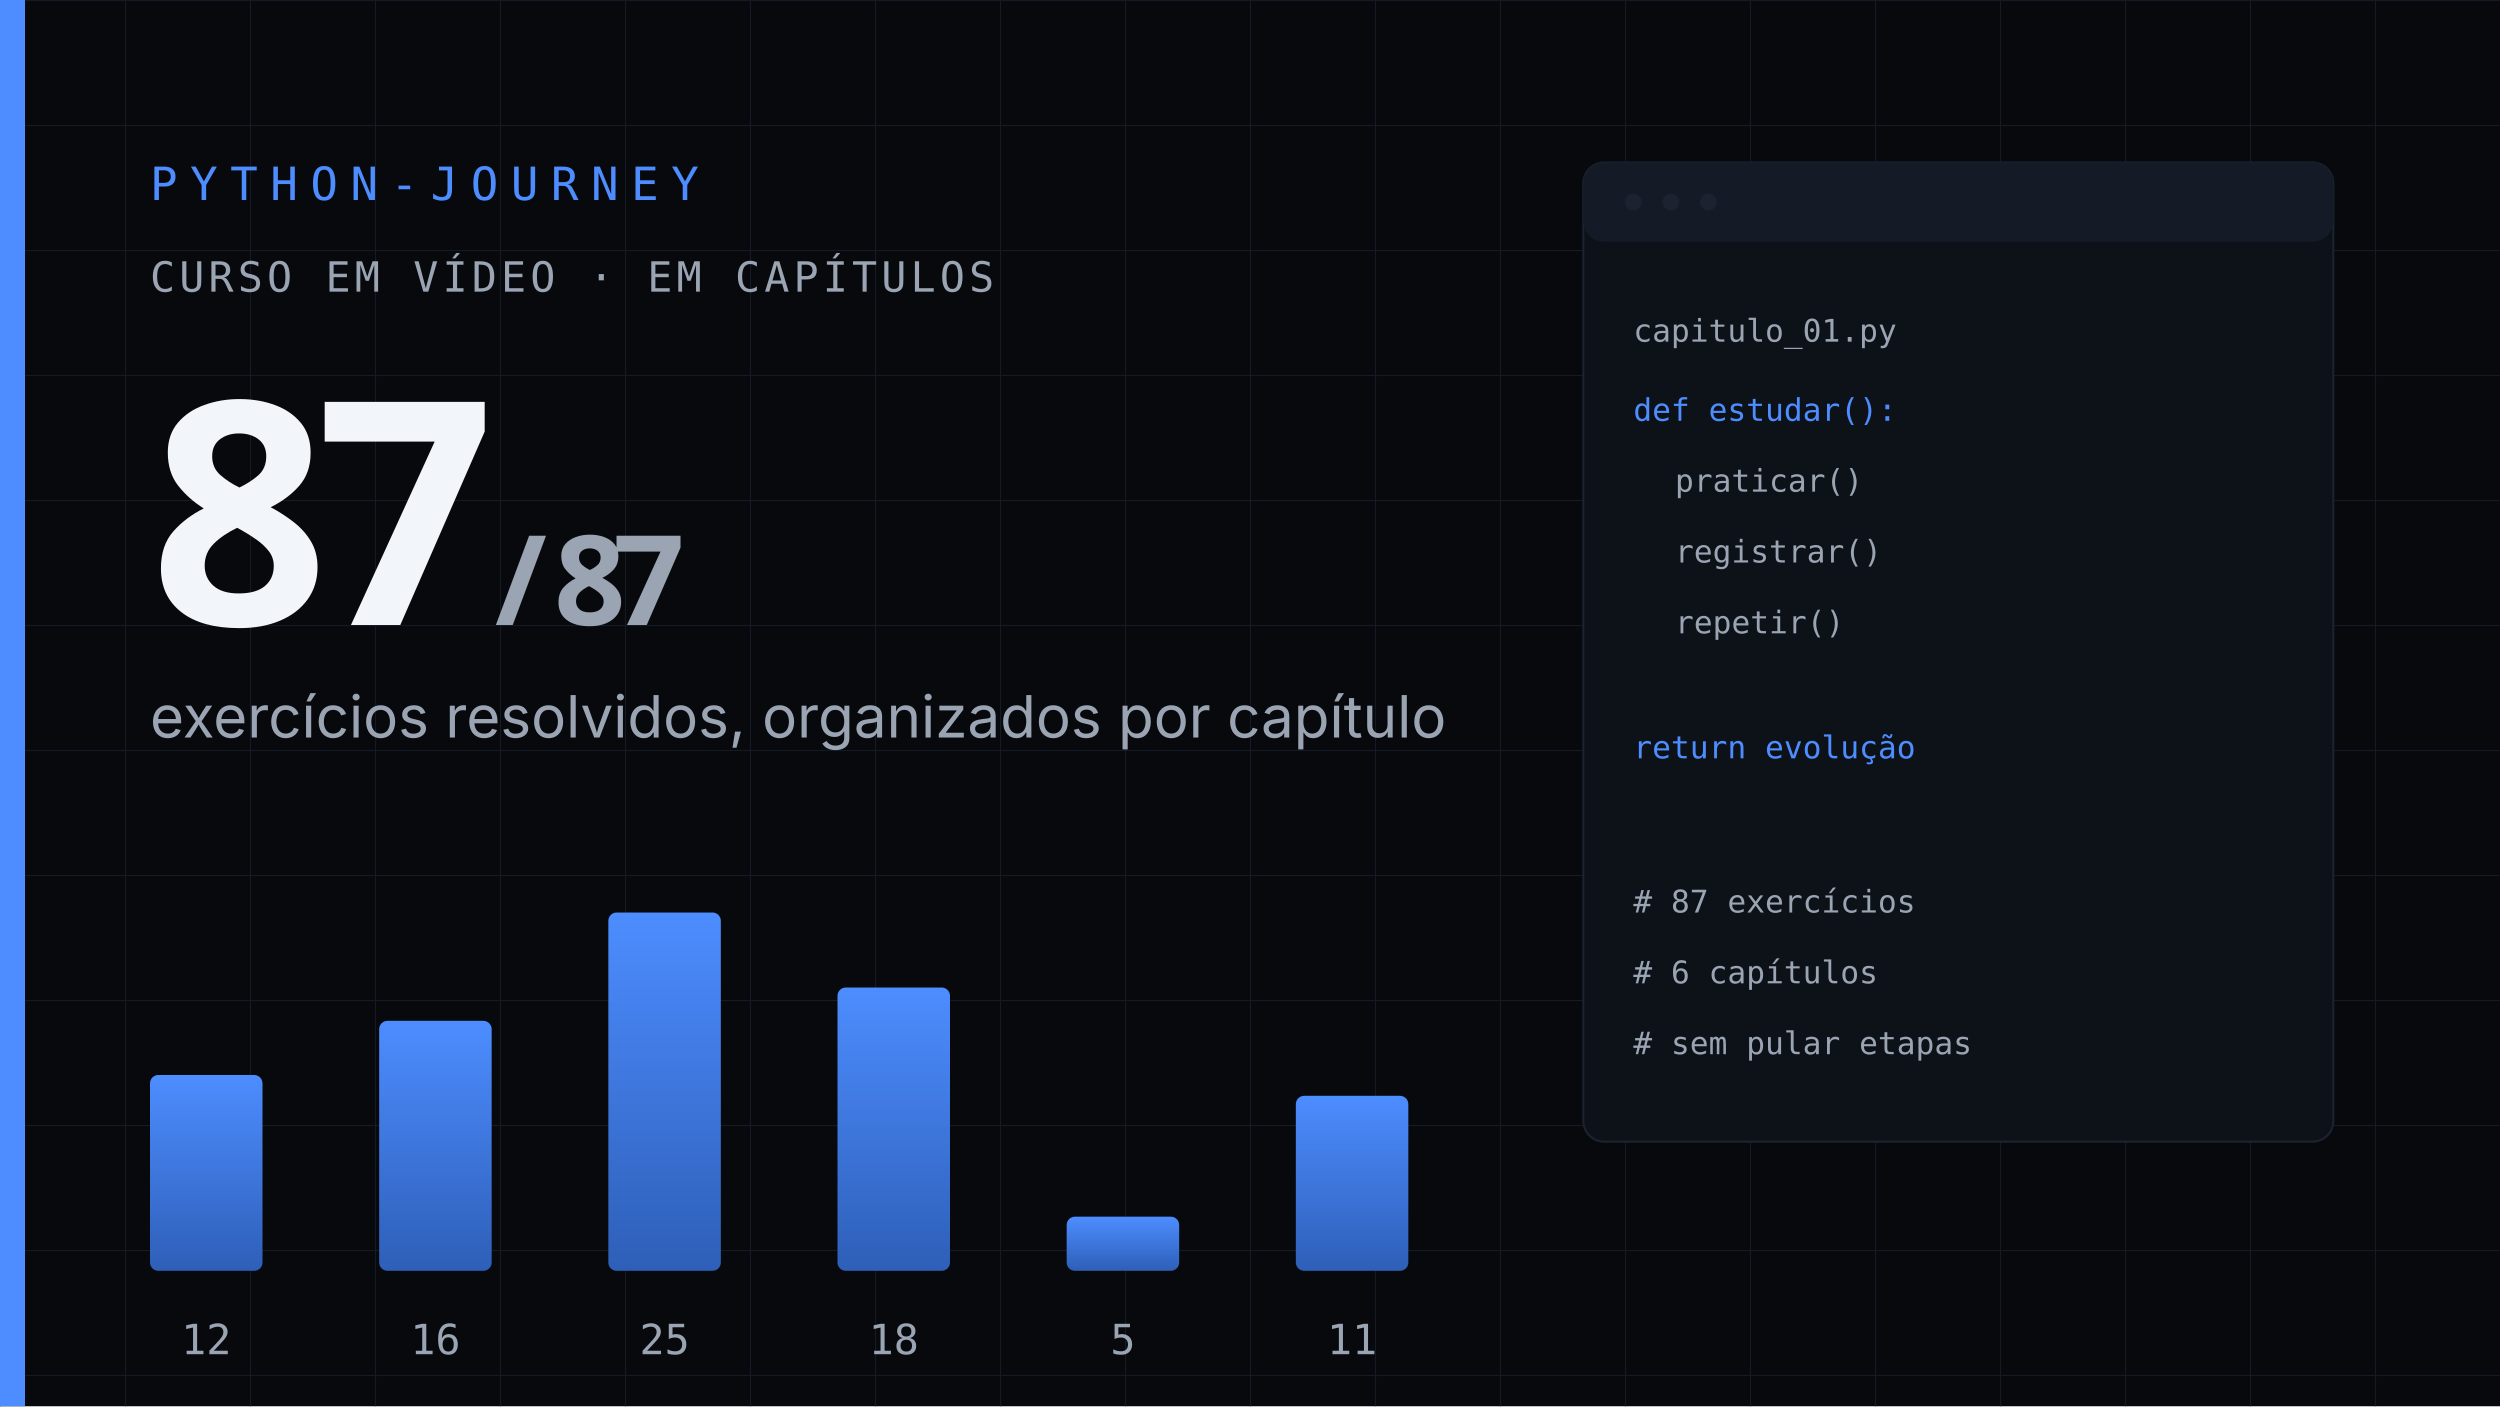
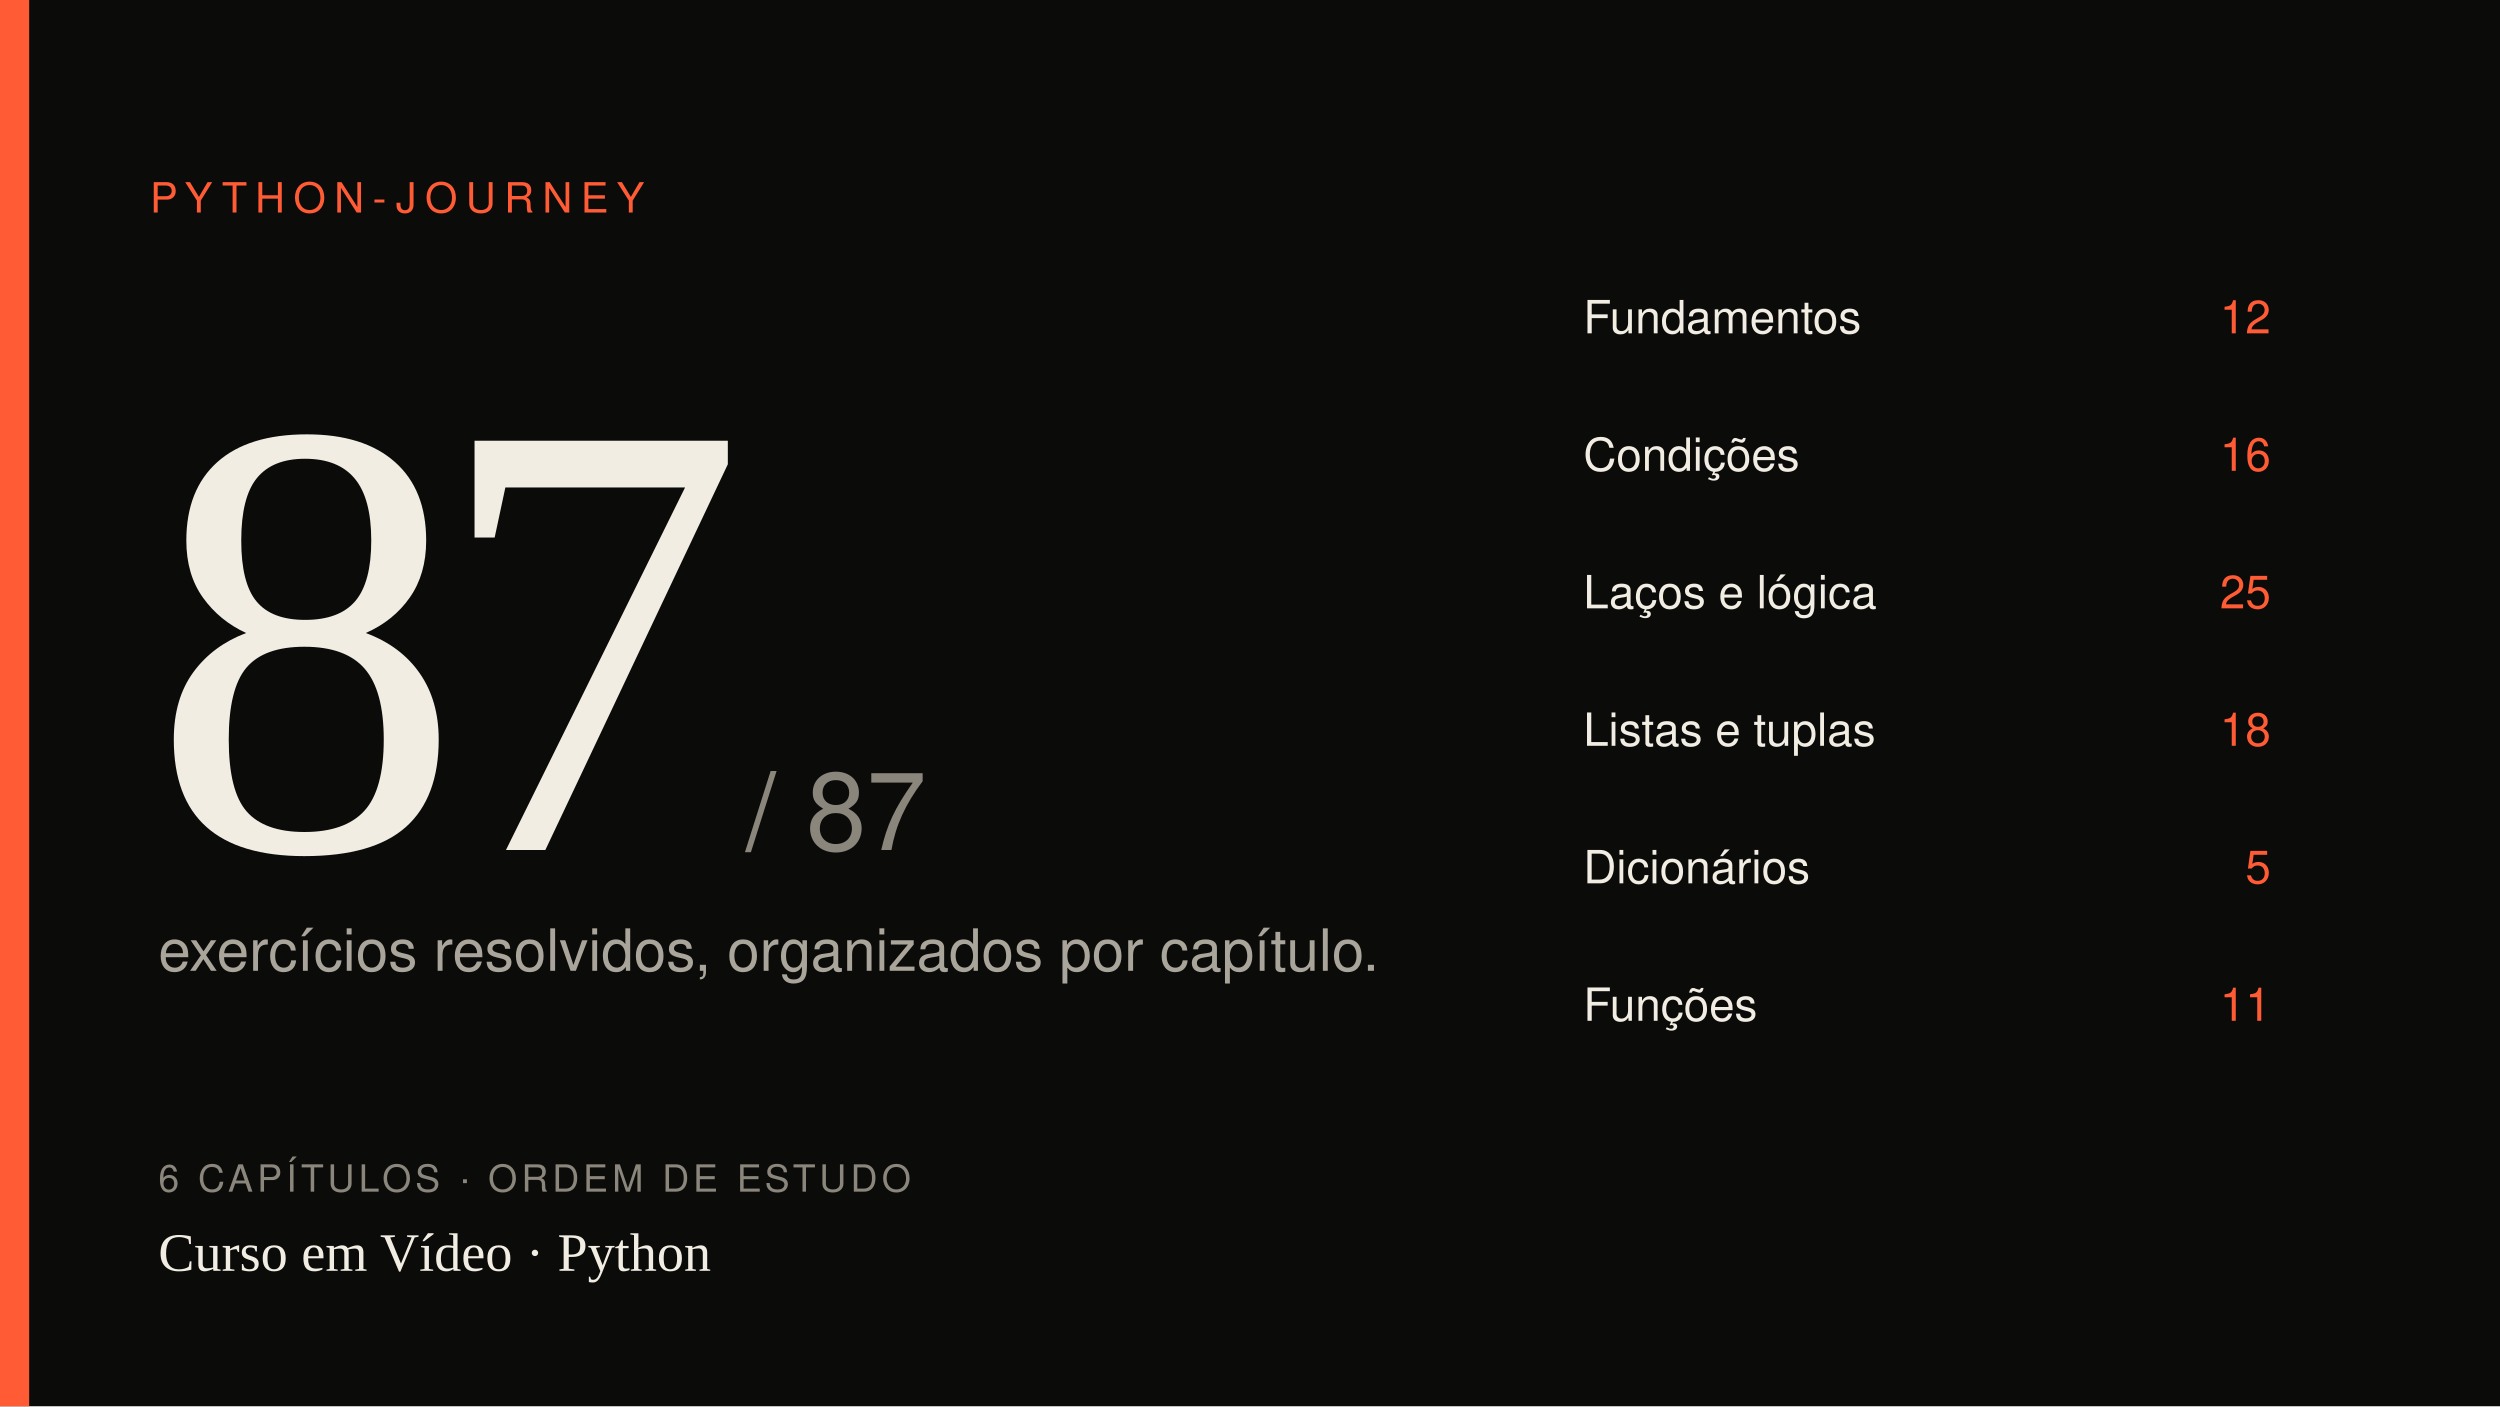
<svg xmlns="http://www.w3.org/2000/svg" viewBox="0 0 1200 675" role="img" aria-label="Python-Journey: 87 de 87 exercícios em 6 capítulos">
-   <defs>
-     <linearGradient id="bar" x1="0" y1="1" x2="0" y2="0">
-       <stop offset="0" stop-color="#2E5FB8" />
-       <stop offset="1" stop-color="#4D8DFF" />
-     </linearGradient>
-     <pattern id="grid" width="60" height="60" patternUnits="userSpaceOnUse">
-       <path d="M 60 0 L 0 0 0 60" fill="none" stroke="#151B26" stroke-width="1" />
-     </pattern>
-   </defs>
-   <rect width="1200" height="675" fill="#07090D" />
-   <rect width="1200" height="675" fill="url(#grid)" />
-   <rect x="0" y="0" width="12" height="675" fill="#4D8DFF" />
-   <g font-family="'JetBrains Mono','SFMono-Regular',monospace" fill="#9AA4B2">
-     <text x="72" y="96" font-size="22" letter-spacing="6" fill="#4D8DFF">PYTHON-JOURNEY</text>
-     <text x="72" y="140" font-size="20" letter-spacing="2">CURSO EM VÍDEO · EM CAPÍTULOS</text>
-   </g>
-   <text x="72" y="300" font-family="'Sora','Segoe UI',sans-serif" font-size="150" font-weight="800" fill="#F2F5FA" letter-spacing="-6">87<tspan font-size="60" fill="#9AA4B2"> / 87</tspan>
+   <rect width="1200" height="675" fill="#0b0b0a" />
+   <rect x="0" y="0" width="14" height="675" fill="#ff5c35" />
+   <text x="72" y="102" font-family="Helvetica, Arial, sans-serif" font-size="20" letter-spacing="4" fill="#ff5c35">PYTHON-JOURNEY</text>
+   <text x="72" y="408" font-family="Georgia, 'Times New Roman', serif" font-size="300" fill="#f2ede3" letter-spacing="-14">87<tspan font-family="Helvetica, Arial, sans-serif" font-size="52" fill="#8b867c" letter-spacing="0"> / 87</tspan>
  </text>
-   <text x="72" y="354" font-family="'Inter','Segoe UI',sans-serif" font-size="28" fill="#9AA4B2">exercícios resolvidos, organizados por capítulo</text>
-   <g transform="translate(72 438)">
-     <g fill="url(#bar)">
-       <rect x="0" y="78" width="54" height="94" rx="4" />
-       <rect x="110" y="52" width="54" height="120" rx="4" />
-       <rect x="220" y="0" width="54" height="172" rx="4" />
-       <rect x="330" y="36" width="54" height="136" rx="4" />
-       <rect x="440" y="146" width="54" height="26" rx="4" />
-       <rect x="550" y="88" width="54" height="84" rx="4" />
-     </g>
-     <g font-family="'JetBrains Mono',monospace" font-size="20" fill="#9AA4B2" text-anchor="middle">
-       <text x="27" y="212">12</text>
-       <text x="137" y="212">16</text>
-       <text x="247" y="212">25</text>
-       <text x="357" y="212">18</text>
-       <text x="467" y="212">5</text>
-       <text x="577" y="212">11</text>
-     </g>
-   </g>
-   <g transform="translate(760 78)">
-     <rect width="360" height="470" rx="10" fill="#0D1118" stroke="#1B2230" />
-     <rect x="0" y="0" width="360" height="38" rx="10" fill="#151B26" />
-     <circle cx="24" cy="19" r="4" fill="#1B2230" />
-     <circle cx="42" cy="19" r="4" fill="#1B2230" />
-     <circle cx="60" cy="19" r="4" fill="#1B2230" />
-     <g font-family="'JetBrains Mono',monospace" font-size="15" fill="#9AA4B2">
-       <text x="24" y="86">capitulo_01.py</text>
-       <text x="24" y="124" fill="#4D8DFF">def estudar():</text>
-       <text x="44" y="158">praticar()</text>
-       <text x="44" y="192">registrar()</text>
-       <text x="44" y="226">repetir()</text>
-       <text x="24" y="286" fill="#4D8DFF">return evolução</text>
-       <text x="24" y="360" fill="#9AA4B2"># 87 exercícios</text>
-       <text x="24" y="394" fill="#9AA4B2"># 6 capítulos</text>
-       <text x="24" y="428" fill="#9AA4B2"># sem pular etapas</text>
-     </g>
+   <text x="76" y="466" font-family="Helvetica, Arial, sans-serif" font-size="28" fill="#aaa59b">exercícios resolvidos, organizados por capítulo.</text>
+   <text x="76" y="572" font-family="Helvetica, Arial, sans-serif" font-size="18" letter-spacing="2" fill="#8b867c">6 CAPÍTULOS · ORDEM DE ESTUDO</text>
+   <text x="76" y="610" font-family="Georgia, 'Times New Roman', serif" font-size="26" fill="#f2ede3">Curso em Vídeo · Python</text>
+   <g font-family="Helvetica, Arial, sans-serif" font-size="22">
+     <text x="760" y="160" fill="#f2ede3">Fundamentos</text>
+     <text x="1090" y="160" text-anchor="end" fill="#ff5c35">12</text>
+     <text x="760" y="226" fill="#f2ede3">Condições</text>
+     <text x="1090" y="226" text-anchor="end" fill="#ff5c35">16</text>
+     <text x="760" y="292" fill="#f2ede3">Laços e lógica</text>
+     <text x="1090" y="292" text-anchor="end" fill="#ff5c35">25</text>
+     <text x="760" y="358" fill="#f2ede3">Listas e tuplas</text>
+     <text x="1090" y="358" text-anchor="end" fill="#ff5c35">18</text>
+     <text x="760" y="424" fill="#f2ede3">Dicionários</text>
+     <text x="1090" y="424" text-anchor="end" fill="#ff5c35">5</text>
+     <text x="760" y="490" fill="#f2ede3">Funções</text>
+     <text x="1090" y="490" text-anchor="end" fill="#ff5c35">11</text>
  </g>
</svg>
